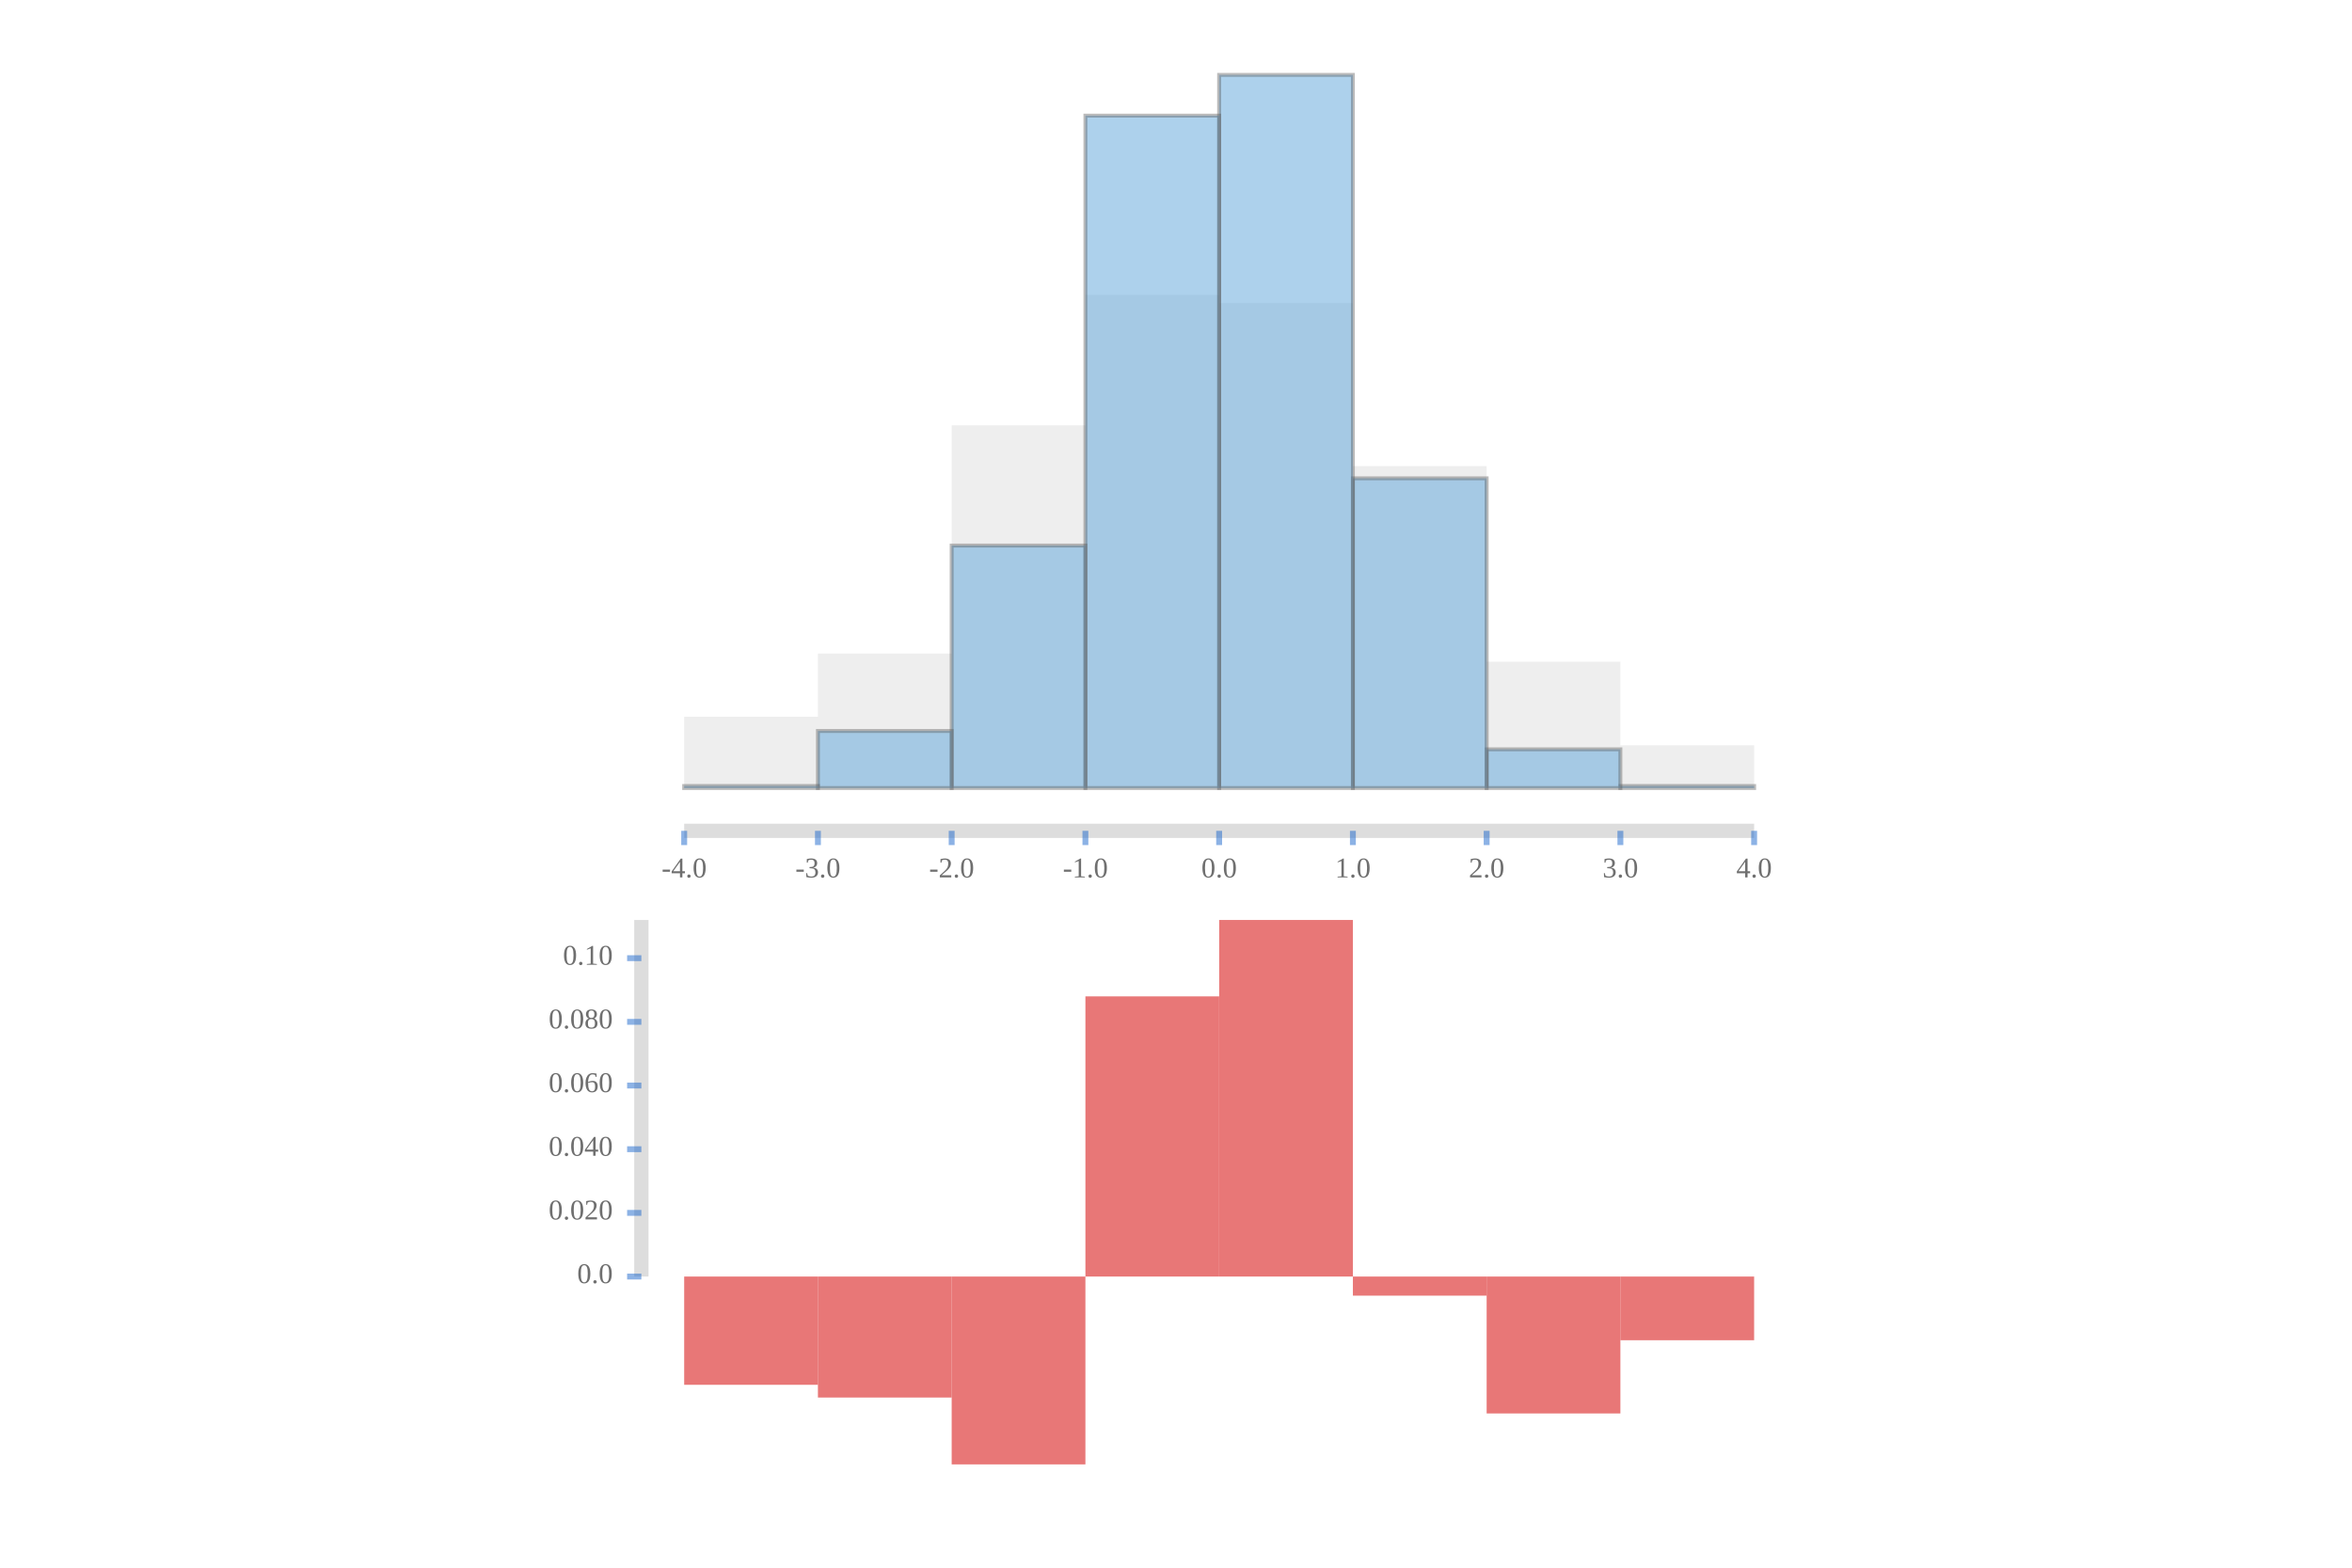
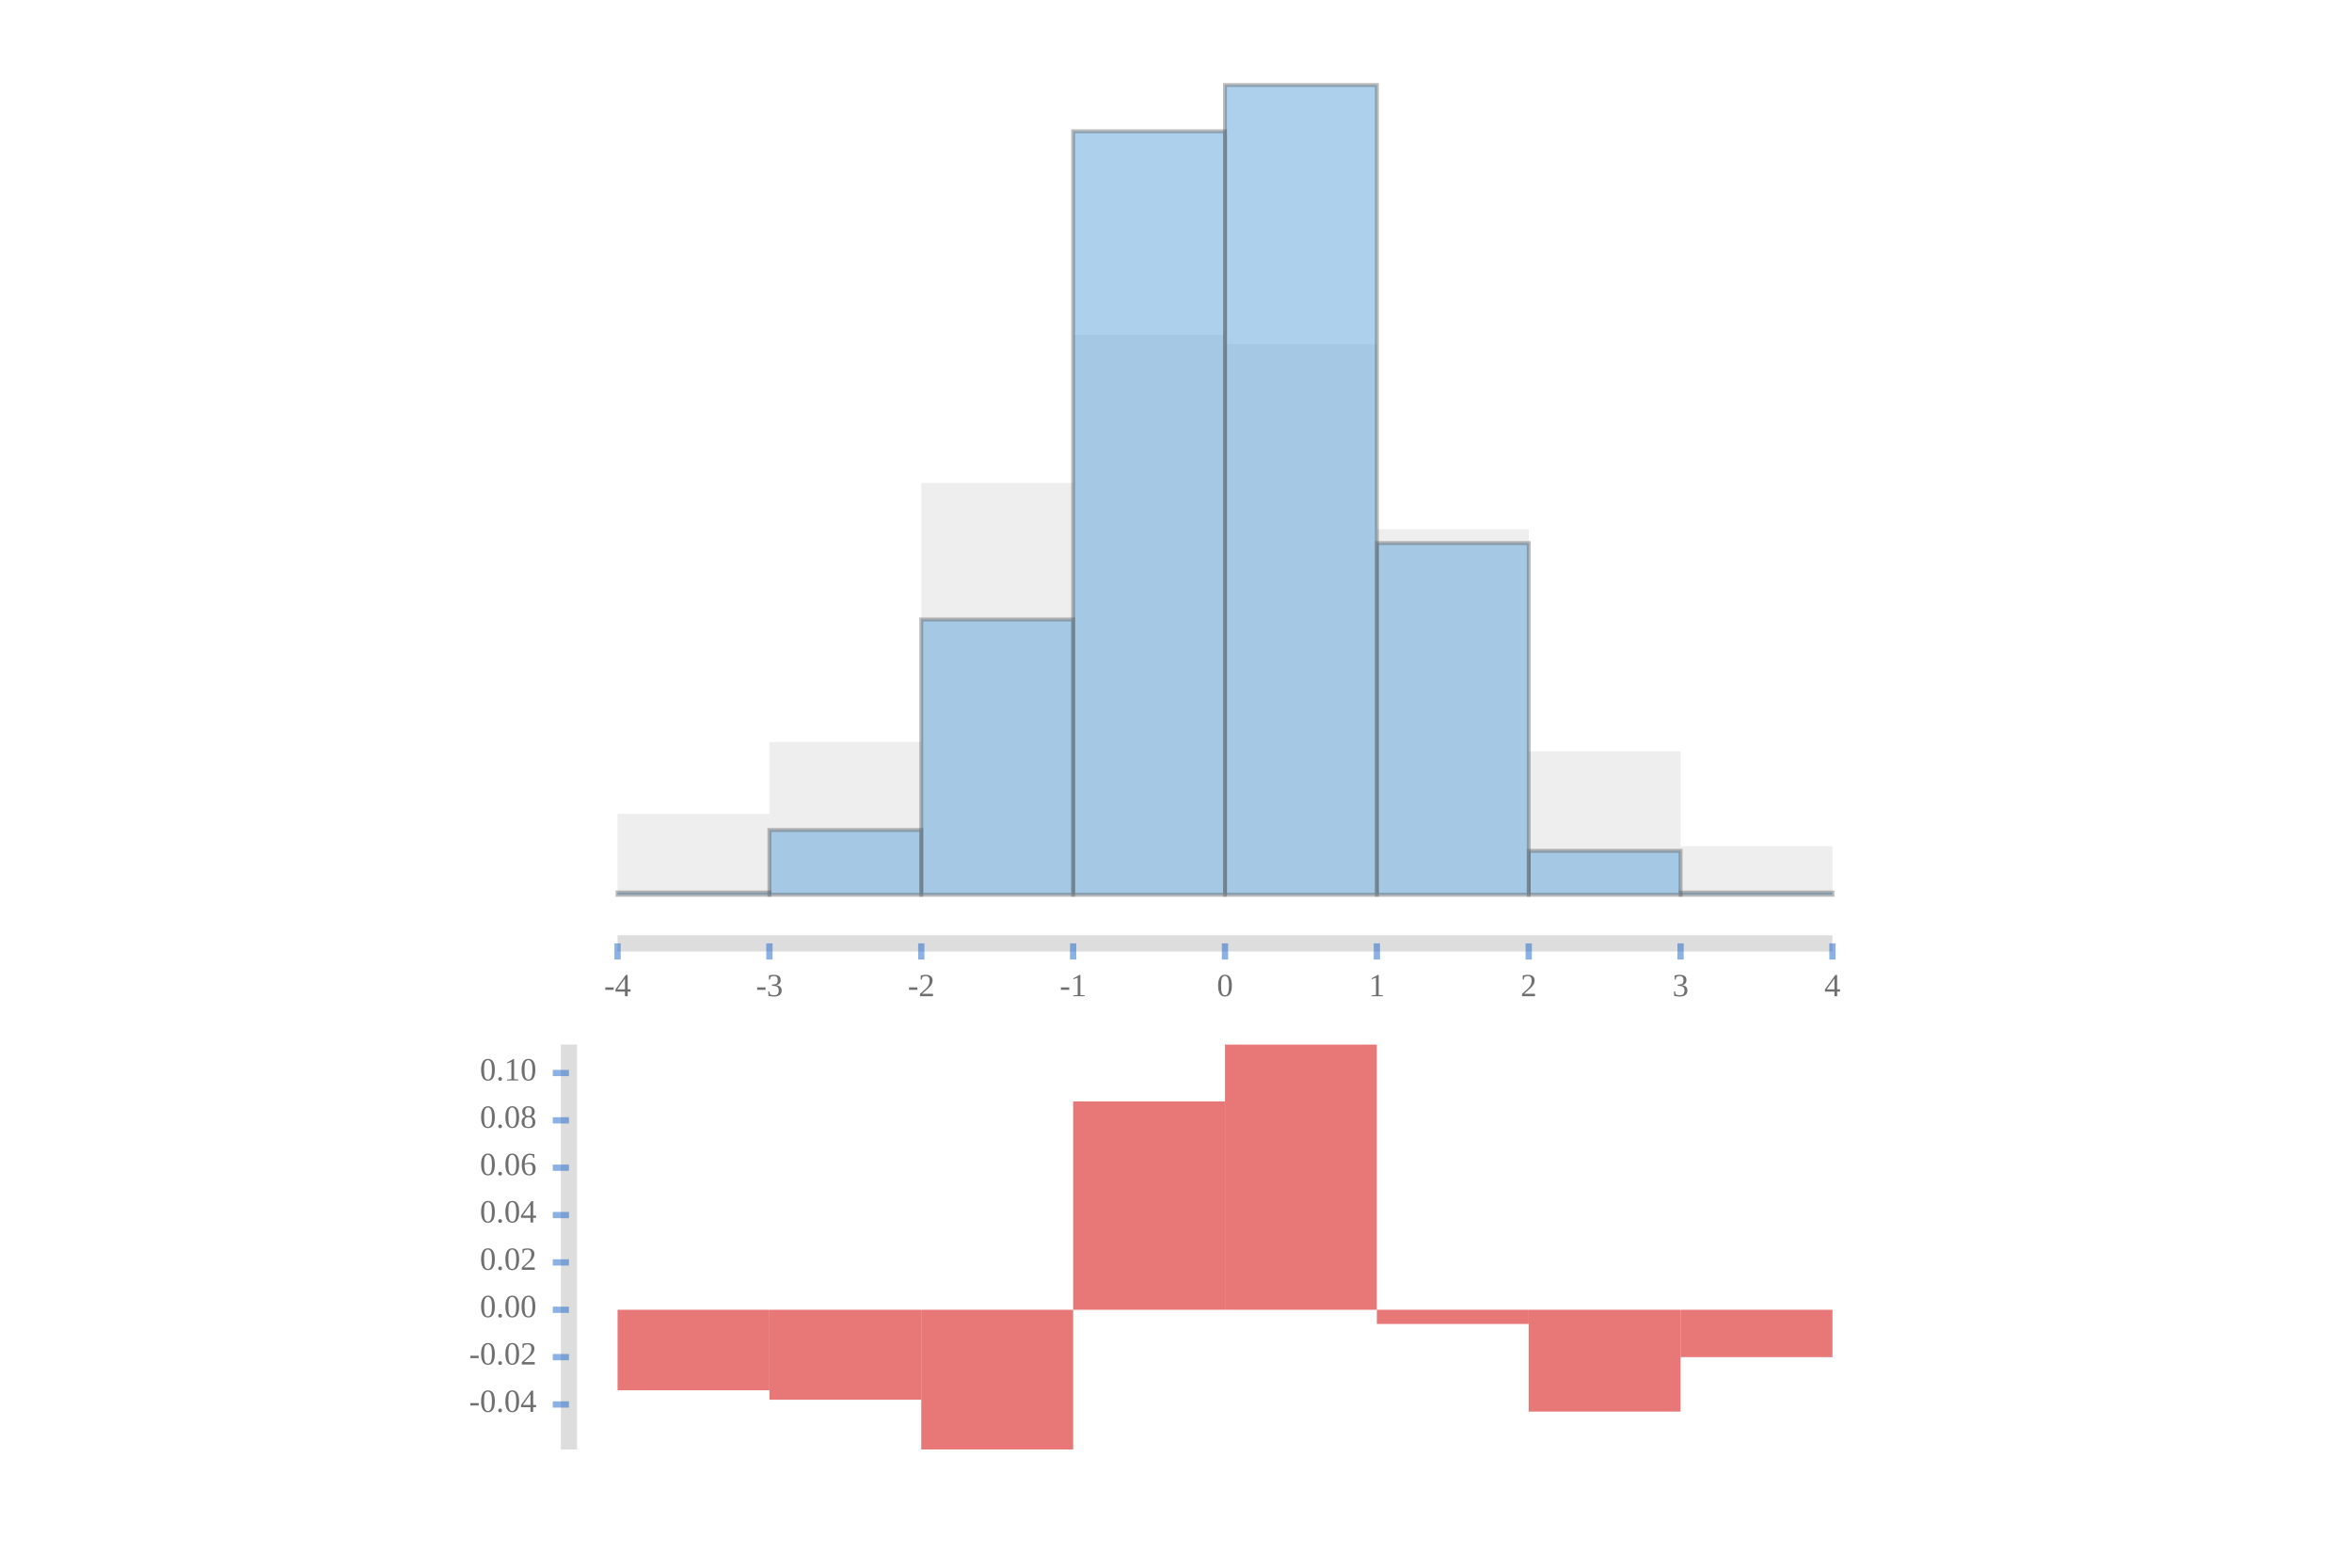
<svg xmlns="http://www.w3.org/2000/svg" height="400" stroke-opacity="1" viewBox="0 0 600 400" font-size="1" width="600" stroke="rgb(0,0,0)" version="1.1">
  <defs />
  <g stroke-linejoin="miter" stroke-opacity="0.0" fill-opacity="0.2" stroke="rgb(0,0,0)" stroke-width="0.0" fill="rgb(85,85,85)" stroke-linecap="butt" stroke-miterlimit="10.0">
-     <path d="M 165.437,325.716 l -0,-90.982 h -3.639 l -0,90.982 Z" />
+     <path d="M 147.211,369.835 l -0,-103.306 h -4.132 l -0,103.306 Z" />
  </g>
-   <g stroke-linejoin="miter" stroke-opacity="1.0" fill-opacity="0.7" font-size="7.279px" stroke="rgb(0,0,0)" stroke-width="1.502" fill="rgb(51,51,51)" stroke-linecap="butt" stroke-miterlimit="10.0">
-     <text dominant-baseline="middle" transform="matrix(1,0,0,1,156.3391,244.4822)" stroke="none" text-anchor="end">0.10</text>
+   <g stroke-linejoin="miter" stroke-opacity="1.0" fill-opacity="0.7" font-size="8.264px" stroke="rgb(0,0,0)" stroke-width="1.6" fill="rgb(51,51,51)" stroke-linecap="butt" stroke-miterlimit="10.0">
+     <text dominant-baseline="middle" transform="matrix(1,-0,0,1,136.8802,273.7785)" stroke="none" text-anchor="end">0.10</text>
  </g>
-   <g stroke-linejoin="miter" stroke-opacity="0.5" fill-opacity="0.0" stroke="rgb(26,102,204)" stroke-width="1.502" fill="rgb(0,0,0)" stroke-linecap="butt" stroke-miterlimit="10.0">
-     <path d="M 159.978,244.482 h 3.639 " />
+   <g stroke-linejoin="miter" stroke-opacity="0.5" fill-opacity="0.0" stroke="rgb(26,102,204)" stroke-width="1.6" fill="rgb(0,0,0)" stroke-linecap="butt" stroke-miterlimit="10.0">
+     <path d="M 141.012,273.779 h 4.132 " />
  </g>
-   <g stroke-linejoin="miter" stroke-opacity="1.0" fill-opacity="0.7" font-size="7.279px" stroke="rgb(0,0,0)" stroke-width="1.502" fill="rgb(51,51,51)" stroke-linecap="butt" stroke-miterlimit="10.0">
-     <text dominant-baseline="middle" transform="matrix(1,0,0,1,156.3391,260.729)" stroke="none" text-anchor="end">0.080</text>
+   <g stroke-linejoin="miter" stroke-opacity="1.0" fill-opacity="0.7" font-size="8.264px" stroke="rgb(0,0,0)" stroke-width="1.6" fill="rgb(51,51,51)" stroke-linecap="butt" stroke-miterlimit="10.0">
+     <text dominant-baseline="middle" transform="matrix(1,-0,0,1,136.8802,285.861)" stroke="none" text-anchor="end">0.08</text>
  </g>
-   <g stroke-linejoin="miter" stroke-opacity="0.5" fill-opacity="0.0" stroke="rgb(26,102,204)" stroke-width="1.502" fill="rgb(0,0,0)" stroke-linecap="butt" stroke-miterlimit="10.0">
-     <path d="M 159.978,260.729 h 3.639 " />
+   <g stroke-linejoin="miter" stroke-opacity="0.5" fill-opacity="0.0" stroke="rgb(26,102,204)" stroke-width="1.6" fill="rgb(0,0,0)" stroke-linecap="butt" stroke-miterlimit="10.0">
+     <path d="M 141.012,285.861 h 4.132 " />
  </g>
-   <g stroke-linejoin="miter" stroke-opacity="1.0" fill-opacity="0.7" font-size="7.279px" stroke="rgb(0,0,0)" stroke-width="1.502" fill="rgb(51,51,51)" stroke-linecap="butt" stroke-miterlimit="10.0">
-     <text dominant-baseline="middle" transform="matrix(1,0,0,1,156.3391,276.9758)" stroke="none" text-anchor="end">0.060</text>
+   <g stroke-linejoin="miter" stroke-opacity="1.0" fill-opacity="0.7" font-size="8.264px" stroke="rgb(0,0,0)" stroke-width="1.6" fill="rgb(51,51,51)" stroke-linecap="butt" stroke-miterlimit="10.0">
+     <text dominant-baseline="middle" transform="matrix(1,-0,0,1,136.8802,297.9436)" stroke="none" text-anchor="end">0.06</text>
  </g>
-   <g stroke-linejoin="miter" stroke-opacity="0.5" fill-opacity="0.0" stroke="rgb(26,102,204)" stroke-width="1.502" fill="rgb(0,0,0)" stroke-linecap="butt" stroke-miterlimit="10.0">
-     <path d="M 159.978,276.976 h 3.639 " />
+   <g stroke-linejoin="miter" stroke-opacity="0.5" fill-opacity="0.0" stroke="rgb(26,102,204)" stroke-width="1.6" fill="rgb(0,0,0)" stroke-linecap="butt" stroke-miterlimit="10.0">
+     <path d="M 141.012,297.944 h 4.132 " />
  </g>
-   <g stroke-linejoin="miter" stroke-opacity="1.0" fill-opacity="0.7" font-size="7.279px" stroke="rgb(0,0,0)" stroke-width="1.502" fill="rgb(51,51,51)" stroke-linecap="butt" stroke-miterlimit="10.0">
-     <text dominant-baseline="middle" transform="matrix(1,0,0,1,156.3391,293.2226)" stroke="none" text-anchor="end">0.040</text>
+   <g stroke-linejoin="miter" stroke-opacity="1.0" fill-opacity="0.7" font-size="8.264px" stroke="rgb(0,0,0)" stroke-width="1.6" fill="rgb(51,51,51)" stroke-linecap="butt" stroke-miterlimit="10.0">
+     <text dominant-baseline="middle" transform="matrix(1,-0,0,1,136.8802,310.0261)" stroke="none" text-anchor="end">0.04</text>
  </g>
-   <g stroke-linejoin="miter" stroke-opacity="0.5" fill-opacity="0.0" stroke="rgb(26,102,204)" stroke-width="1.502" fill="rgb(0,0,0)" stroke-linecap="butt" stroke-miterlimit="10.0">
-     <path d="M 159.978,293.223 h 3.639 " />
+   <g stroke-linejoin="miter" stroke-opacity="0.5" fill-opacity="0.0" stroke="rgb(26,102,204)" stroke-width="1.6" fill="rgb(0,0,0)" stroke-linecap="butt" stroke-miterlimit="10.0">
+     <path d="M 141.012,310.026 h 4.132 " />
  </g>
-   <g stroke-linejoin="miter" stroke-opacity="1.0" fill-opacity="0.7" font-size="7.279px" stroke="rgb(0,0,0)" stroke-width="1.502" fill="rgb(51,51,51)" stroke-linecap="butt" stroke-miterlimit="10.0">
-     <text dominant-baseline="middle" transform="matrix(1,0,0,1,156.3391,309.4695)" stroke="none" text-anchor="end">0.020</text>
+   <g stroke-linejoin="miter" stroke-opacity="1.0" fill-opacity="0.7" font-size="8.264px" stroke="rgb(0,0,0)" stroke-width="1.6" fill="rgb(51,51,51)" stroke-linecap="butt" stroke-miterlimit="10.0">
+     <text dominant-baseline="middle" transform="matrix(1,-0,0,1,136.8802,322.1086)" stroke="none" text-anchor="end">0.02</text>
  </g>
-   <g stroke-linejoin="miter" stroke-opacity="0.5" fill-opacity="0.0" stroke="rgb(26,102,204)" stroke-width="1.502" fill="rgb(0,0,0)" stroke-linecap="butt" stroke-miterlimit="10.0">
-     <path d="M 159.978,309.469 h 3.639 " />
+   <g stroke-linejoin="miter" stroke-opacity="0.5" fill-opacity="0.0" stroke="rgb(26,102,204)" stroke-width="1.6" fill="rgb(0,0,0)" stroke-linecap="butt" stroke-miterlimit="10.0">
+     <path d="M 141.012,322.109 h 4.132 " />
  </g>
-   <g stroke-linejoin="miter" stroke-opacity="1.0" fill-opacity="0.7" font-size="7.279px" stroke="rgb(0,0,0)" stroke-width="1.502" fill="rgb(51,51,51)" stroke-linecap="butt" stroke-miterlimit="10.0">
-     <text dominant-baseline="middle" transform="matrix(1,0,0,1,156.3391,325.7163)" stroke="none" text-anchor="end">0.0</text>
+   <g stroke-linejoin="miter" stroke-opacity="1.0" fill-opacity="0.7" font-size="8.264px" stroke="rgb(0,0,0)" stroke-width="1.6" fill="rgb(51,51,51)" stroke-linecap="butt" stroke-miterlimit="10.0">
+     <text dominant-baseline="middle" transform="matrix(1,-0,0,1,136.8802,334.1912)" stroke="none" text-anchor="end">0.00</text>
  </g>
-   <g stroke-linejoin="miter" stroke-opacity="0.5" fill-opacity="0.0" stroke="rgb(26,102,204)" stroke-width="1.502" fill="rgb(0,0,0)" stroke-linecap="butt" stroke-miterlimit="10.0">
-     <path d="M 159.978,325.716 h 3.639 " />
+   <g stroke-linejoin="miter" stroke-opacity="0.5" fill-opacity="0.0" stroke="rgb(26,102,204)" stroke-width="1.6" fill="rgb(0,0,0)" stroke-linecap="butt" stroke-miterlimit="10.0">
+     <path d="M 141.012,334.191 h 4.132 " />
+   </g>
+   <g stroke-linejoin="miter" stroke-opacity="1.0" fill-opacity="0.7" font-size="8.264px" stroke="rgb(0,0,0)" stroke-width="1.6" fill="rgb(51,51,51)" stroke-linecap="butt" stroke-miterlimit="10.0">
+     <text dominant-baseline="middle" transform="matrix(1,-0,0,1,136.8802,346.2737)" stroke="none" text-anchor="end">-0.02</text>
+   </g>
+   <g stroke-linejoin="miter" stroke-opacity="0.5" fill-opacity="0.0" stroke="rgb(26,102,204)" stroke-width="1.6" fill="rgb(0,0,0)" stroke-linecap="butt" stroke-miterlimit="10.0">
+     <path d="M 141.012,346.274 h 4.132 " />
+   </g>
+   <g stroke-linejoin="miter" stroke-opacity="1.0" fill-opacity="0.7" font-size="8.264px" stroke="rgb(0,0,0)" stroke-width="1.6" fill="rgb(51,51,51)" stroke-linecap="butt" stroke-miterlimit="10.0">
+     <text dominant-baseline="middle" transform="matrix(1,-0,0,1,136.8802,358.3563)" stroke="none" text-anchor="end">-0.04</text>
+   </g>
+   <g stroke-linejoin="miter" stroke-opacity="0.5" fill-opacity="0.0" stroke="rgb(26,102,204)" stroke-width="1.6" fill="rgb(0,0,0)" stroke-linecap="butt" stroke-miterlimit="10.0">
+     <path d="M 141.012,358.356 h 4.132 " />
  </g>
  <g stroke-linejoin="miter" stroke-opacity="0.0" fill-opacity="0.0" stroke="rgb(0,0,0)" stroke-width="0.0" fill="rgb(0,0,0)" stroke-linecap="butt" stroke-miterlimit="10.0">
-     <path d="M 447.482,325.716 l -0,-90.982 h -272.947 l -0,90.982 Z" />
+     <path d="M 467.459,369.835 l -0,-103.306 h -309.917 l -0,103.306 Z" />
  </g>
  <g stroke-linejoin="miter" stroke-opacity="0.0" fill-opacity="0.8" stroke="rgb(0,0,0)" stroke-width="1.0" fill="rgb(226,85,85)" stroke-linecap="butt" stroke-miterlimit="10.0">
-     <path d="M 447.482,325.716 l -0,16.247 h -34.118 l -0,-16.247 Z" />
+     <path d="M 467.459,346.274 l -0,-12.082 h -38.74 l -0,12.082 Z" />
  </g>
  <g stroke-linejoin="miter" stroke-opacity="0.0" fill-opacity="0.8" stroke="rgb(0,0,0)" stroke-width="1.0" fill="rgb(226,85,85)" stroke-linecap="butt" stroke-miterlimit="10.0">
-     <path d="M 413.364,325.716 l -0,34.931 h -34.118 l -0,-34.931 Z" />
+     <path d="M 428.719,360.169 l -0,-25.977 h -38.74 l -0,25.977 Z" />
  </g>
  <g stroke-linejoin="miter" stroke-opacity="0.0" fill-opacity="0.8" stroke="rgb(0,0,0)" stroke-width="1.0" fill="rgb(226,85,85)" stroke-linecap="butt" stroke-miterlimit="10.0">
-     <path d="M 379.245,325.716 l -0,4.874 h -34.118 l -0,-4.874 Z" />
+     <path d="M 389.979,337.816 l -0,-3.625 h -38.74 l -0,3.625 Z" />
  </g>
  <g stroke-linejoin="miter" stroke-opacity="0.0" fill-opacity="0.8" stroke="rgb(0,0,0)" stroke-width="1.0" fill="rgb(226,85,85)" stroke-linecap="butt" stroke-miterlimit="10.0">
-     <path d="M 345.127,325.716 l -0,-90.982 h -34.118 l -0,90.982 Z" />
+     <path d="M 351.24,334.191 l -0,-67.662 h -38.74 l -0,67.662 Z" />
  </g>
  <g stroke-linejoin="miter" stroke-opacity="0.0" fill-opacity="0.8" stroke="rgb(0,0,0)" stroke-width="1.0" fill="rgb(226,85,85)" stroke-linecap="butt" stroke-miterlimit="10.0">
-     <path d="M 311.009,325.716 l -0,-71.486 h -34.118 l -0,71.486 Z" />
+     <path d="M 312.5,334.191 l -0,-53.163 h -38.74 l -0,53.163 Z" />
  </g>
  <g stroke-linejoin="miter" stroke-opacity="0.0" fill-opacity="0.8" stroke="rgb(0,0,0)" stroke-width="1.0" fill="rgb(226,85,85)" stroke-linecap="butt" stroke-miterlimit="10.0">
-     <path d="M 276.89,325.716 l -0,47.928 h -34.118 l -0,-47.928 Z" />
+     <path d="M 273.76,369.835 l -0,-35.644 h -38.74 l -0,35.644 Z" />
  </g>
  <g stroke-linejoin="miter" stroke-opacity="0.0" fill-opacity="0.8" stroke="rgb(0,0,0)" stroke-width="1.0" fill="rgb(226,85,85)" stroke-linecap="butt" stroke-miterlimit="10.0">
-     <path d="M 242.772,325.716 l -0,30.869 h -34.118 l -0,-30.869 Z" />
+     <path d="M 235.021,357.148 l -0,-22.957 h -38.74 l -0,22.957 Z" />
  </g>
  <g stroke-linejoin="miter" stroke-opacity="0.0" fill-opacity="0.8" stroke="rgb(0,0,0)" stroke-width="1.0" fill="rgb(226,85,85)" stroke-linecap="butt" stroke-miterlimit="10.0">
-     <path d="M 208.654,325.716 l -0,27.62 h -34.118 l -0,-27.62 Z" />
+     <path d="M 196.281,354.731 l -0,-20.54 h -38.74 l -0,20.54 Z" />
  </g>
  <g stroke-linejoin="miter" stroke-opacity="0.0" fill-opacity="0.2" stroke="rgb(0,0,0)" stroke-width="0.0" fill="rgb(85,85,85)" stroke-linecap="butt" stroke-miterlimit="10.0">
-     <path d="M 447.482,213.808 l -0,-3.639 h -272.947 l -0,3.639 Z" />
+     <path d="M 467.459,242.769 l -0,-4.132 h -309.917 l -0,4.132 Z" />
  </g>
-   <g stroke-linejoin="miter" stroke-opacity="1.0" fill-opacity="0.7" font-size="7.279px" stroke="rgb(0,0,0)" stroke-width="1.502" fill="rgb(51,51,51)" stroke-linecap="butt" stroke-miterlimit="10.0">
-     <text dominant-baseline="text-before-edge" transform="matrix(1,0,0,1,447.4821,219.2671)" stroke="none" text-anchor="middle">4.0</text>
+   <g stroke-linejoin="miter" stroke-opacity="1.0" fill-opacity="0.7" font-size="8.264px" stroke="rgb(0,0,0)" stroke-width="1.6" fill="rgb(51,51,51)" stroke-linecap="butt" stroke-miterlimit="10.0">
+     <text dominant-baseline="text-before-edge" transform="matrix(1,-0,0,1,467.4587,248.9669)" stroke="none" text-anchor="middle">4</text>
  </g>
-   <g stroke-linejoin="miter" stroke-opacity="0.5" fill-opacity="0.0" stroke="rgb(26,102,204)" stroke-width="1.502" fill="rgb(0,0,0)" stroke-linecap="butt" stroke-miterlimit="10.0">
-     <path d="M 447.482,211.988 v 3.639 " />
+   <g stroke-linejoin="miter" stroke-opacity="0.5" fill-opacity="0.0" stroke="rgb(26,102,204)" stroke-width="1.6" fill="rgb(0,0,0)" stroke-linecap="butt" stroke-miterlimit="10.0">
+     <path d="M 467.459,240.702 v 4.132 " />
  </g>
-   <g stroke-linejoin="miter" stroke-opacity="1.0" fill-opacity="0.7" font-size="7.279px" stroke="rgb(0,0,0)" stroke-width="1.502" fill="rgb(51,51,51)" stroke-linecap="butt" stroke-miterlimit="10.0">
-     <text dominant-baseline="text-before-edge" transform="matrix(1,0,0,1,413.3638,219.2671)" stroke="none" text-anchor="middle">3.0</text>
+   <g stroke-linejoin="miter" stroke-opacity="1.0" fill-opacity="0.7" font-size="8.264px" stroke="rgb(0,0,0)" stroke-width="1.6" fill="rgb(51,51,51)" stroke-linecap="butt" stroke-miterlimit="10.0">
+     <text dominant-baseline="text-before-edge" transform="matrix(1,-0,0,1,428.719,248.9669)" stroke="none" text-anchor="middle">3</text>
  </g>
-   <g stroke-linejoin="miter" stroke-opacity="0.5" fill-opacity="0.0" stroke="rgb(26,102,204)" stroke-width="1.502" fill="rgb(0,0,0)" stroke-linecap="butt" stroke-miterlimit="10.0">
-     <path d="M 413.364,211.988 v 3.639 " />
+   <g stroke-linejoin="miter" stroke-opacity="0.5" fill-opacity="0.0" stroke="rgb(26,102,204)" stroke-width="1.6" fill="rgb(0,0,0)" stroke-linecap="butt" stroke-miterlimit="10.0">
+     <path d="M 428.719,240.702 v 4.132 " />
  </g>
-   <g stroke-linejoin="miter" stroke-opacity="1.0" fill-opacity="0.7" font-size="7.279px" stroke="rgb(0,0,0)" stroke-width="1.502" fill="rgb(51,51,51)" stroke-linecap="butt" stroke-miterlimit="10.0">
-     <text dominant-baseline="text-before-edge" transform="matrix(1,0,0,1,379.2455,219.2671)" stroke="none" text-anchor="middle">2.0</text>
+   <g stroke-linejoin="miter" stroke-opacity="1.0" fill-opacity="0.7" font-size="8.264px" stroke="rgb(0,0,0)" stroke-width="1.6" fill="rgb(51,51,51)" stroke-linecap="butt" stroke-miterlimit="10.0">
+     <text dominant-baseline="text-before-edge" transform="matrix(1,-0,0,1,389.9793,248.9669)" stroke="none" text-anchor="middle">2</text>
  </g>
-   <g stroke-linejoin="miter" stroke-opacity="0.5" fill-opacity="0.0" stroke="rgb(26,102,204)" stroke-width="1.502" fill="rgb(0,0,0)" stroke-linecap="butt" stroke-miterlimit="10.0">
-     <path d="M 379.245,211.988 v 3.639 " />
+   <g stroke-linejoin="miter" stroke-opacity="0.5" fill-opacity="0.0" stroke="rgb(26,102,204)" stroke-width="1.6" fill="rgb(0,0,0)" stroke-linecap="butt" stroke-miterlimit="10.0">
+     <path d="M 389.979,240.702 v 4.132 " />
  </g>
-   <g stroke-linejoin="miter" stroke-opacity="1.0" fill-opacity="0.7" font-size="7.279px" stroke="rgb(0,0,0)" stroke-width="1.502" fill="rgb(51,51,51)" stroke-linecap="butt" stroke-miterlimit="10.0">
-     <text dominant-baseline="text-before-edge" transform="matrix(1,0,0,1,345.1272,219.2671)" stroke="none" text-anchor="middle">1.0</text>
+   <g stroke-linejoin="miter" stroke-opacity="1.0" fill-opacity="0.7" font-size="8.264px" stroke="rgb(0,0,0)" stroke-width="1.6" fill="rgb(51,51,51)" stroke-linecap="butt" stroke-miterlimit="10.0">
+     <text dominant-baseline="text-before-edge" transform="matrix(1,-0,0,1,351.2397,248.9669)" stroke="none" text-anchor="middle">1</text>
  </g>
-   <g stroke-linejoin="miter" stroke-opacity="0.5" fill-opacity="0.0" stroke="rgb(26,102,204)" stroke-width="1.502" fill="rgb(0,0,0)" stroke-linecap="butt" stroke-miterlimit="10.0">
-     <path d="M 345.127,211.988 v 3.639 " />
+   <g stroke-linejoin="miter" stroke-opacity="0.5" fill-opacity="0.0" stroke="rgb(26,102,204)" stroke-width="1.6" fill="rgb(0,0,0)" stroke-linecap="butt" stroke-miterlimit="10.0">
+     <path d="M 351.24,240.702 v 4.132 " />
  </g>
-   <g stroke-linejoin="miter" stroke-opacity="1.0" fill-opacity="0.7" font-size="7.279px" stroke="rgb(0,0,0)" stroke-width="1.502" fill="rgb(51,51,51)" stroke-linecap="butt" stroke-miterlimit="10.0">
-     <text dominant-baseline="text-before-edge" transform="matrix(1,0,0,1,311.0088,219.2671)" stroke="none" text-anchor="middle">0.0</text>
+   <g stroke-linejoin="miter" stroke-opacity="1.0" fill-opacity="0.7" font-size="8.264px" stroke="rgb(0,0,0)" stroke-width="1.6" fill="rgb(51,51,51)" stroke-linecap="butt" stroke-miterlimit="10.0">
+     <text dominant-baseline="text-before-edge" transform="matrix(1,-0,0,1,312.5,248.9669)" stroke="none" text-anchor="middle">0</text>
  </g>
-   <g stroke-linejoin="miter" stroke-opacity="0.5" fill-opacity="0.0" stroke="rgb(26,102,204)" stroke-width="1.502" fill="rgb(0,0,0)" stroke-linecap="butt" stroke-miterlimit="10.0">
-     <path d="M 311.009,211.988 v 3.639 " />
+   <g stroke-linejoin="miter" stroke-opacity="0.5" fill-opacity="0.0" stroke="rgb(26,102,204)" stroke-width="1.6" fill="rgb(0,0,0)" stroke-linecap="butt" stroke-miterlimit="10.0">
+     <path d="M 312.5,240.702 v 4.132 " />
  </g>
-   <g stroke-linejoin="miter" stroke-opacity="1.0" fill-opacity="0.7" font-size="7.279px" stroke="rgb(0,0,0)" stroke-width="1.502" fill="rgb(51,51,51)" stroke-linecap="butt" stroke-miterlimit="10.0">
-     <text dominant-baseline="text-before-edge" transform="matrix(1,0,0,1,276.8905,219.2671)" stroke="none" text-anchor="middle">-1.0</text>
+   <g stroke-linejoin="miter" stroke-opacity="1.0" fill-opacity="0.7" font-size="8.264px" stroke="rgb(0,0,0)" stroke-width="1.6" fill="rgb(51,51,51)" stroke-linecap="butt" stroke-miterlimit="10.0">
+     <text dominant-baseline="text-before-edge" transform="matrix(1,-0,0,1,273.7603,248.9669)" stroke="none" text-anchor="middle">-1</text>
  </g>
-   <g stroke-linejoin="miter" stroke-opacity="0.5" fill-opacity="0.0" stroke="rgb(26,102,204)" stroke-width="1.502" fill="rgb(0,0,0)" stroke-linecap="butt" stroke-miterlimit="10.0">
-     <path d="M 276.89,211.988 v 3.639 " />
+   <g stroke-linejoin="miter" stroke-opacity="0.5" fill-opacity="0.0" stroke="rgb(26,102,204)" stroke-width="1.6" fill="rgb(0,0,0)" stroke-linecap="butt" stroke-miterlimit="10.0">
+     <path d="M 273.76,240.702 v 4.132 " />
  </g>
-   <g stroke-linejoin="miter" stroke-opacity="1.0" fill-opacity="0.7" font-size="7.279px" stroke="rgb(0,0,0)" stroke-width="1.502" fill="rgb(51,51,51)" stroke-linecap="butt" stroke-miterlimit="10.0">
-     <text dominant-baseline="text-before-edge" transform="matrix(1,0,0,1,242.7722,219.2671)" stroke="none" text-anchor="middle">-2.0</text>
+   <g stroke-linejoin="miter" stroke-opacity="1.0" fill-opacity="0.7" font-size="8.264px" stroke="rgb(0,0,0)" stroke-width="1.6" fill="rgb(51,51,51)" stroke-linecap="butt" stroke-miterlimit="10.0">
+     <text dominant-baseline="text-before-edge" transform="matrix(1,-0,0,1,235.0207,248.9669)" stroke="none" text-anchor="middle">-2</text>
  </g>
-   <g stroke-linejoin="miter" stroke-opacity="0.5" fill-opacity="0.0" stroke="rgb(26,102,204)" stroke-width="1.502" fill="rgb(0,0,0)" stroke-linecap="butt" stroke-miterlimit="10.0">
-     <path d="M 242.772,211.988 v 3.639 " />
+   <g stroke-linejoin="miter" stroke-opacity="0.5" fill-opacity="0.0" stroke="rgb(26,102,204)" stroke-width="1.6" fill="rgb(0,0,0)" stroke-linecap="butt" stroke-miterlimit="10.0">
+     <path d="M 235.021,240.702 v 4.132 " />
  </g>
-   <g stroke-linejoin="miter" stroke-opacity="1.0" fill-opacity="0.7" font-size="7.279px" stroke="rgb(0,0,0)" stroke-width="1.502" fill="rgb(51,51,51)" stroke-linecap="butt" stroke-miterlimit="10.0">
-     <text dominant-baseline="text-before-edge" transform="matrix(1,0,0,1,208.6539,219.2671)" stroke="none" text-anchor="middle">-3.0</text>
+   <g stroke-linejoin="miter" stroke-opacity="1.0" fill-opacity="0.7" font-size="8.264px" stroke="rgb(0,0,0)" stroke-width="1.6" fill="rgb(51,51,51)" stroke-linecap="butt" stroke-miterlimit="10.0">
+     <text dominant-baseline="text-before-edge" transform="matrix(1,-0,0,1,196.281,248.9669)" stroke="none" text-anchor="middle">-3</text>
  </g>
-   <g stroke-linejoin="miter" stroke-opacity="0.5" fill-opacity="0.0" stroke="rgb(26,102,204)" stroke-width="1.502" fill="rgb(0,0,0)" stroke-linecap="butt" stroke-miterlimit="10.0">
-     <path d="M 208.654,211.988 v 3.639 " />
+   <g stroke-linejoin="miter" stroke-opacity="0.5" fill-opacity="0.0" stroke="rgb(26,102,204)" stroke-width="1.6" fill="rgb(0,0,0)" stroke-linecap="butt" stroke-miterlimit="10.0">
+     <path d="M 196.281,240.702 v 4.132 " />
  </g>
-   <g stroke-linejoin="miter" stroke-opacity="1.0" fill-opacity="0.7" font-size="7.279px" stroke="rgb(0,0,0)" stroke-width="1.502" fill="rgb(51,51,51)" stroke-linecap="butt" stroke-miterlimit="10.0">
-     <text dominant-baseline="text-before-edge" transform="matrix(1,0,0,1,174.5355,219.2671)" stroke="none" text-anchor="middle">-4.0</text>
+   <g stroke-linejoin="miter" stroke-opacity="1.0" fill-opacity="0.7" font-size="8.264px" stroke="rgb(0,0,0)" stroke-width="1.6" fill="rgb(51,51,51)" stroke-linecap="butt" stroke-miterlimit="10.0">
+     <text dominant-baseline="text-before-edge" transform="matrix(1,-0,0,1,157.5413,248.9669)" stroke="none" text-anchor="middle">-4</text>
  </g>
-   <g stroke-linejoin="miter" stroke-opacity="0.5" fill-opacity="0.0" stroke="rgb(26,102,204)" stroke-width="1.502" fill="rgb(0,0,0)" stroke-linecap="butt" stroke-miterlimit="10.0">
-     <path d="M 174.536,211.988 v 3.639 " />
+   <g stroke-linejoin="miter" stroke-opacity="0.5" fill-opacity="0.0" stroke="rgb(26,102,204)" stroke-width="1.6" fill="rgb(0,0,0)" stroke-linecap="butt" stroke-miterlimit="10.0">
+     <path d="M 157.541,240.702 v 4.132 " />
  </g>
  <g stroke-linejoin="miter" stroke-opacity="0.0" fill-opacity="0.0" stroke="rgb(0,0,0)" stroke-width="0.0" fill="rgb(0,0,0)" stroke-linecap="butt" stroke-miterlimit="10.0">
-     <path d="M 447.482,201.071 l -0,-181.964 h -272.947 l -0,181.964 Z" />
+     <path d="M 467.459,228.306 l -0,-206.612 h -309.917 l -0,206.612 Z" />
  </g>
  <g stroke-linejoin="miter" stroke-opacity="0.0" fill-opacity="0.1" stroke="rgb(0,0,0)" stroke-width="1.0" fill="rgb(85,85,85)" stroke-linecap="butt" stroke-miterlimit="10.0">
-     <path d="M 447.482,201.071 l -0,-10.918 h -34.118 l -0,10.918 Z" />
+     <path d="M 467.459,228.306 l -0,-12.397 h -38.74 l -0,12.397 Z" />
  </g>
  <g stroke-linejoin="miter" stroke-opacity="0.0" fill-opacity="0.1" stroke="rgb(0,0,0)" stroke-width="1.0" fill="rgb(85,85,85)" stroke-linecap="butt" stroke-miterlimit="10.0">
-     <path d="M 413.364,201.071 l -0,-32.234 h -34.118 l -0,32.234 Z" />
+     <path d="M 428.719,228.306 l -0,-36.6 h -38.74 l -0,36.6 Z" />
  </g>
  <g stroke-linejoin="miter" stroke-opacity="0.0" fill-opacity="0.1" stroke="rgb(0,0,0)" stroke-width="1.0" fill="rgb(85,85,85)" stroke-linecap="butt" stroke-miterlimit="10.0">
-     <path d="M 379.245,201.071 l -0,-82.144 h -34.118 l -0,82.144 Z" />
+     <path d="M 389.979,228.306 l -0,-93.27 h -38.74 l -0,93.27 Z" />
  </g>
  <g stroke-linejoin="miter" stroke-opacity="0.0" fill-opacity="0.1" stroke="rgb(0,0,0)" stroke-width="1.0" fill="rgb(85,85,85)" stroke-linecap="butt" stroke-miterlimit="10.0">
-     <path d="M 345.127,201.071 l -0,-123.736 h -34.118 l -0,123.736 Z" />
+     <path d="M 351.24,228.306 l -0,-140.496 h -38.74 l -0,140.496 Z" />
  </g>
  <g stroke-linejoin="miter" stroke-opacity="0.0" fill-opacity="0.1" stroke="rgb(0,0,0)" stroke-width="1.0" fill="rgb(85,85,85)" stroke-linecap="butt" stroke-miterlimit="10.0">
-     <path d="M 311.009,201.071 l -0,-125.815 h -34.118 l -0,125.815 Z" />
+     <path d="M 312.5,228.306 l -0,-142.857 h -38.74 l -0,142.857 Z" />
  </g>
  <g stroke-linejoin="miter" stroke-opacity="0.0" fill-opacity="0.1" stroke="rgb(0,0,0)" stroke-width="1.0" fill="rgb(85,85,85)" stroke-linecap="butt" stroke-miterlimit="10.0">
-     <path d="M 276.89,201.071 l -0,-92.542 h -34.118 l -0,92.542 Z" />
+     <path d="M 273.76,228.306 l -0,-105.077 h -38.74 l -0,105.077 Z" />
  </g>
  <g stroke-linejoin="miter" stroke-opacity="0.0" fill-opacity="0.1" stroke="rgb(0,0,0)" stroke-width="1.0" fill="rgb(85,85,85)" stroke-linecap="butt" stroke-miterlimit="10.0">
-     <path d="M 242.772,201.071 l -0,-34.313 h -34.118 l -0,34.313 Z" />
+     <path d="M 235.021,228.306 l -0,-38.961 h -38.74 l -0,38.961 Z" />
  </g>
  <g stroke-linejoin="miter" stroke-opacity="0.0" fill-opacity="0.1" stroke="rgb(0,0,0)" stroke-width="1.0" fill="rgb(85,85,85)" stroke-linecap="butt" stroke-miterlimit="10.0">
-     <path d="M 208.654,201.071 l -0,-18.196 h -34.118 l -0,18.196 Z" />
+     <path d="M 196.281,228.306 l -0,-20.661 h -38.74 l -0,20.661 Z" />
  </g>
  <g stroke-linejoin="miter" stroke-opacity="0.4" fill-opacity="0.5" stroke="rgb(85,85,85)" stroke-width="1.0" fill="rgb(93,165,218)" stroke-linecap="butt" stroke-miterlimit="10.0">
-     <path d="M 447.482,201.071 l -0,-0.52 h -34.118 l -0,0.52 Z" />
+     <path d="M 467.459,228.306 l -0,-0.59 h -38.74 l -0,0.59 Z" />
  </g>
  <g stroke-linejoin="miter" stroke-opacity="0.4" fill-opacity="0.5" stroke="rgb(85,85,85)" stroke-width="1.0" fill="rgb(93,165,218)" stroke-linecap="butt" stroke-miterlimit="10.0">
-     <path d="M 413.364,201.071 l -0,-9.878 h -34.118 l -0,9.878 Z" />
+     <path d="M 428.719,228.306 l -0,-11.216 h -38.74 l -0,11.216 Z" />
  </g>
  <g stroke-linejoin="miter" stroke-opacity="0.4" fill-opacity="0.5" stroke="rgb(85,85,85)" stroke-width="1.0" fill="rgb(93,165,218)" stroke-linecap="butt" stroke-miterlimit="10.0">
-     <path d="M 379.245,201.071 l -0,-79.025 h -34.118 l -0,79.025 Z" />
+     <path d="M 389.979,228.306 l -0,-89.728 h -38.74 l -0,89.728 Z" />
  </g>
  <g stroke-linejoin="miter" stroke-opacity="0.4" fill-opacity="0.5" stroke="rgb(85,85,85)" stroke-width="1.0" fill="rgb(93,165,218)" stroke-linecap="butt" stroke-miterlimit="10.0">
-     <path d="M 345.127,201.071 l -0,-181.964 h -34.118 l -0,181.964 Z" />
+     <path d="M 351.24,228.306 l -0,-206.612 h -38.74 l -0,206.612 Z" />
  </g>
  <g stroke-linejoin="miter" stroke-opacity="0.4" fill-opacity="0.5" stroke="rgb(85,85,85)" stroke-width="1.0" fill="rgb(93,165,218)" stroke-linecap="butt" stroke-miterlimit="10.0">
-     <path d="M 311.009,201.071 l -0,-171.566 h -34.118 l -0,171.566 Z" />
+     <path d="M 312.5,228.306 l -0,-194.805 h -38.74 l -0,194.805 Z" />
  </g>
  <g stroke-linejoin="miter" stroke-opacity="0.4" fill-opacity="0.5" stroke="rgb(85,85,85)" stroke-width="1.0" fill="rgb(93,165,218)" stroke-linecap="butt" stroke-miterlimit="10.0">
-     <path d="M 276.89,201.071 l -0,-61.868 h -34.118 l -0,61.868 Z" />
+     <path d="M 273.76,228.306 l -0,-70.248 h -38.74 l -0,70.248 Z" />
  </g>
  <g stroke-linejoin="miter" stroke-opacity="0.4" fill-opacity="0.5" stroke="rgb(85,85,85)" stroke-width="1.0" fill="rgb(93,165,218)" stroke-linecap="butt" stroke-miterlimit="10.0">
-     <path d="M 242.772,201.071 l -0,-14.557 h -34.118 l -0,14.557 Z" />
+     <path d="M 235.021,228.306 l -0,-16.529 h -38.74 l -0,16.529 Z" />
  </g>
  <g stroke-linejoin="miter" stroke-opacity="0.4" fill-opacity="0.5" stroke="rgb(85,85,85)" stroke-width="1.0" fill="rgb(93,165,218)" stroke-linecap="butt" stroke-miterlimit="10.0">
-     <path d="M 208.654,201.071 l -0,-0.52 h -34.118 l -0,0.52 Z" />
+     <path d="M 196.281,228.306 l -0,-0.59 h -38.74 l -0,0.59 Z" />
  </g>
</svg>
